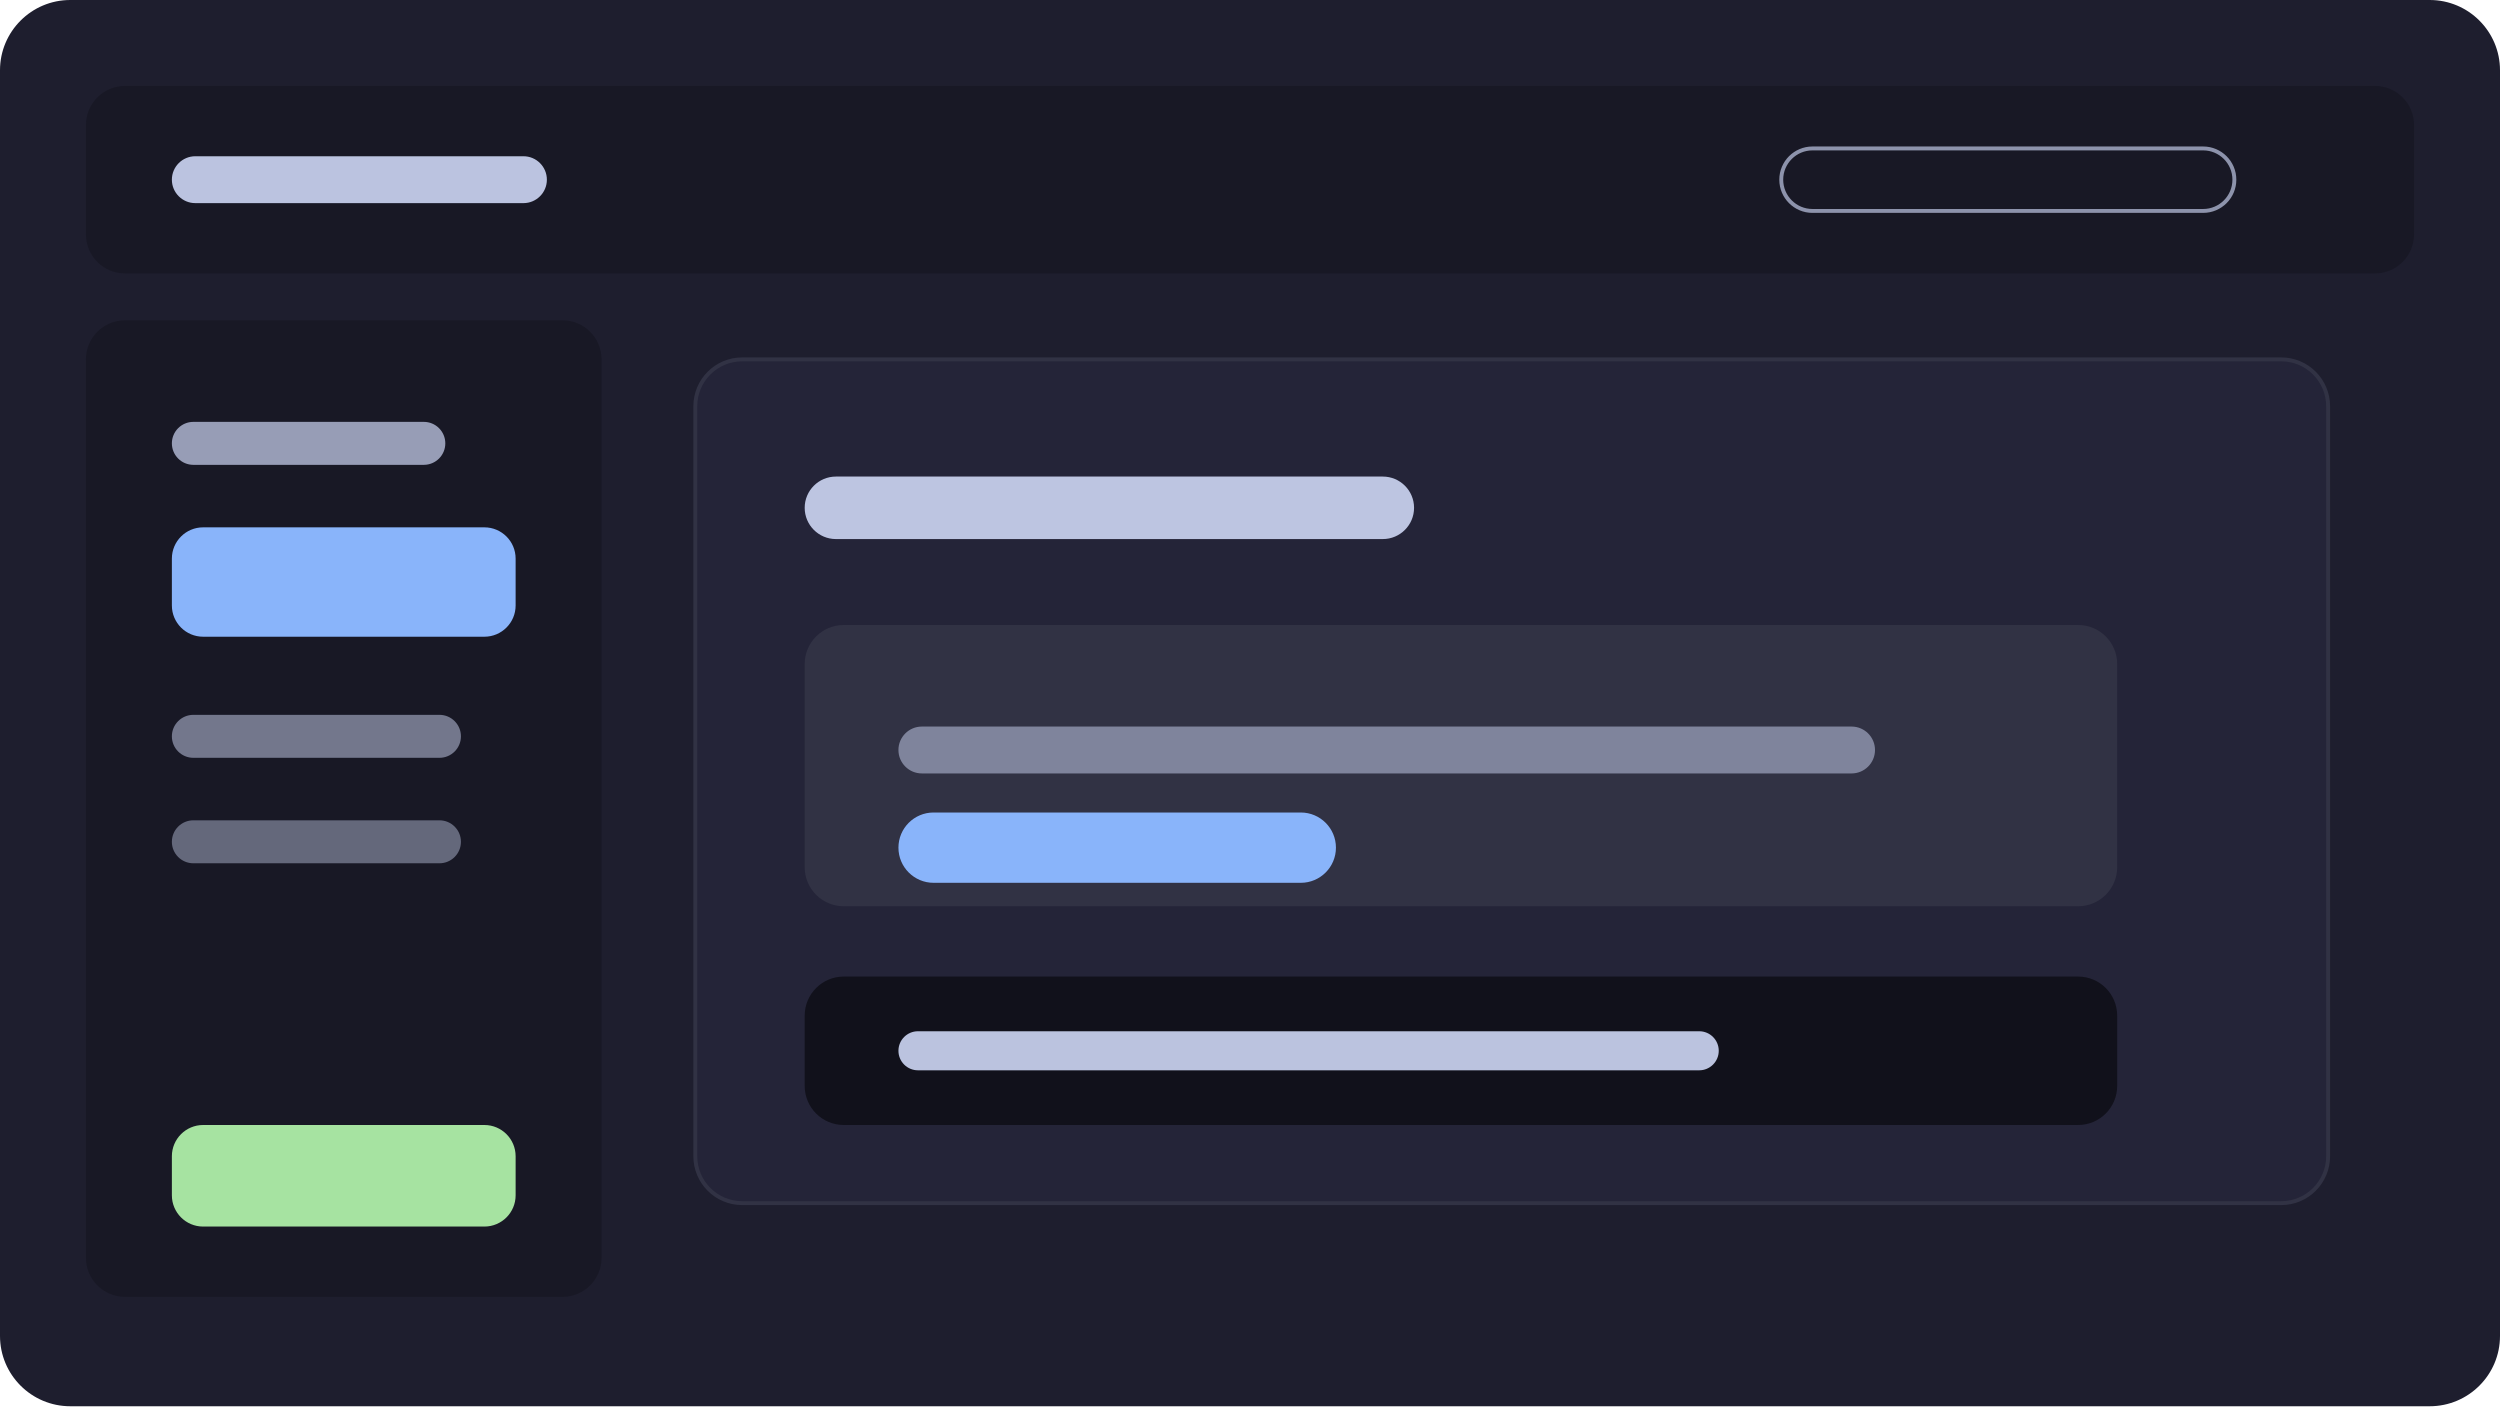
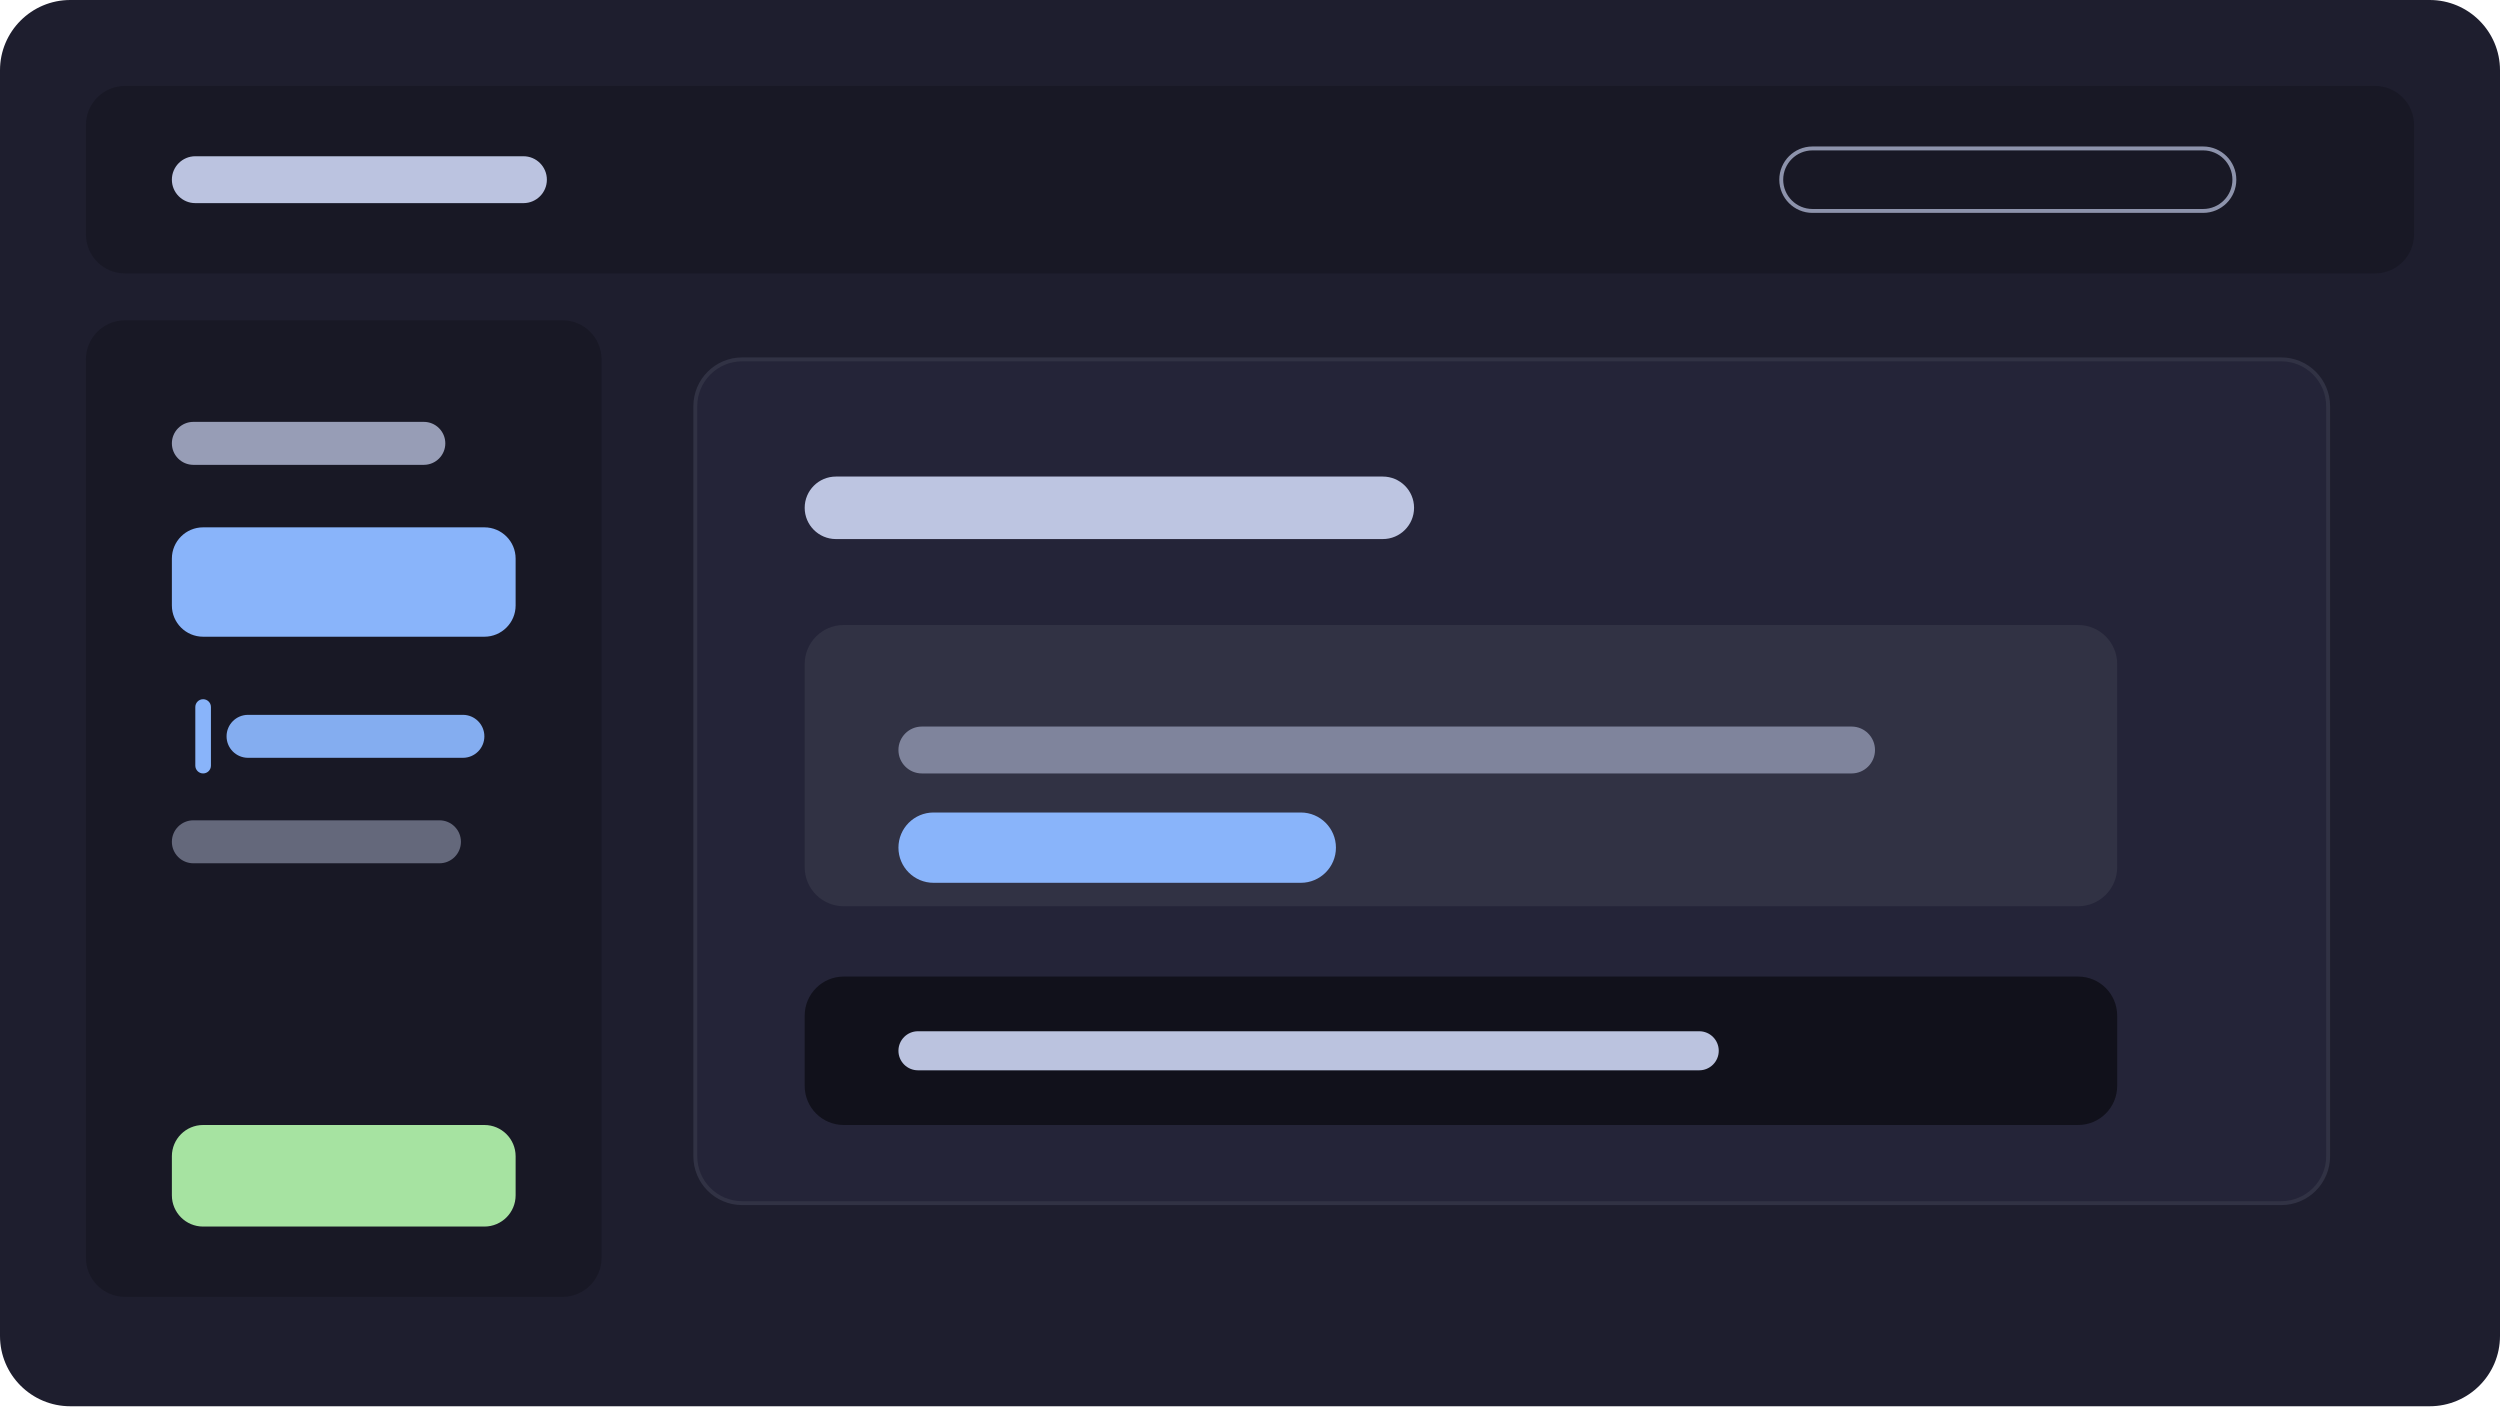
<svg xmlns="http://www.w3.org/2000/svg" width="640" height="360" viewBox="0 0 640 360" role="img" aria-label="Catppuccin Inspired dark preview">
  <rect width="640" height="360" rx="18" fill="#1e1e2e" />
  <rect x="22" y="22" width="596" height="48" rx="10" fill="#181825" />
  <rect x="44" y="40" width="96" height="12" rx="6" fill="#cdd6f4" opacity="0.9" />
  <rect x="456" y="38" width="116" height="16" rx="8" fill="none" stroke="#cdd6f4" opacity="0.65" />
  <rect x="22" y="82" width="132" height="250" rx="10" fill="#181825" />
  <rect x="44" y="108" width="70" height="11" rx="5.5" fill="#cdd6f4" opacity="0.7" />
  <rect x="44" y="135" width="88" height="28" rx="8" fill="#89b4fa" />
-   <rect x="44" y="183" width="74" height="11" rx="5.5" fill="#cdd6f4" opacity="0.5" />
+   <rect x="58" y="183" width="66" height="11" rx="5.5" fill="#89b4fa" opacity="0.95" />
+   <rect x="50" y="179" width="4" height="19" rx="2" fill="#89b4fa" />
  <rect x="44" y="210" width="74" height="11" rx="5.5" fill="#cdd6f4" opacity="0.42" />
  <rect x="44" y="288" width="88" height="26" rx="8" fill="#a6e3a1" />
  <rect x="178" y="92" width="418" height="216" rx="12" fill="#242438" stroke="#313244" />
  <rect x="206" y="122" width="156" height="16" rx="8" fill="#cdd6f4" opacity="0.9" />
  <rect x="206" y="160" width="336" height="72" rx="10" fill="#313244" />
  <rect x="230" y="186" width="250" height="12" rx="6" fill="#cdd6f4" opacity="0.5" />
  <rect x="230" y="208" width="112" height="18" rx="9" fill="#89b4fa" />
  <rect x="206" y="250" width="336" height="38" rx="10" fill="#11111b" />
  <rect x="230" y="264" width="210" height="10" rx="5" fill="#cdd6f4" opacity="0.9" />
</svg>
